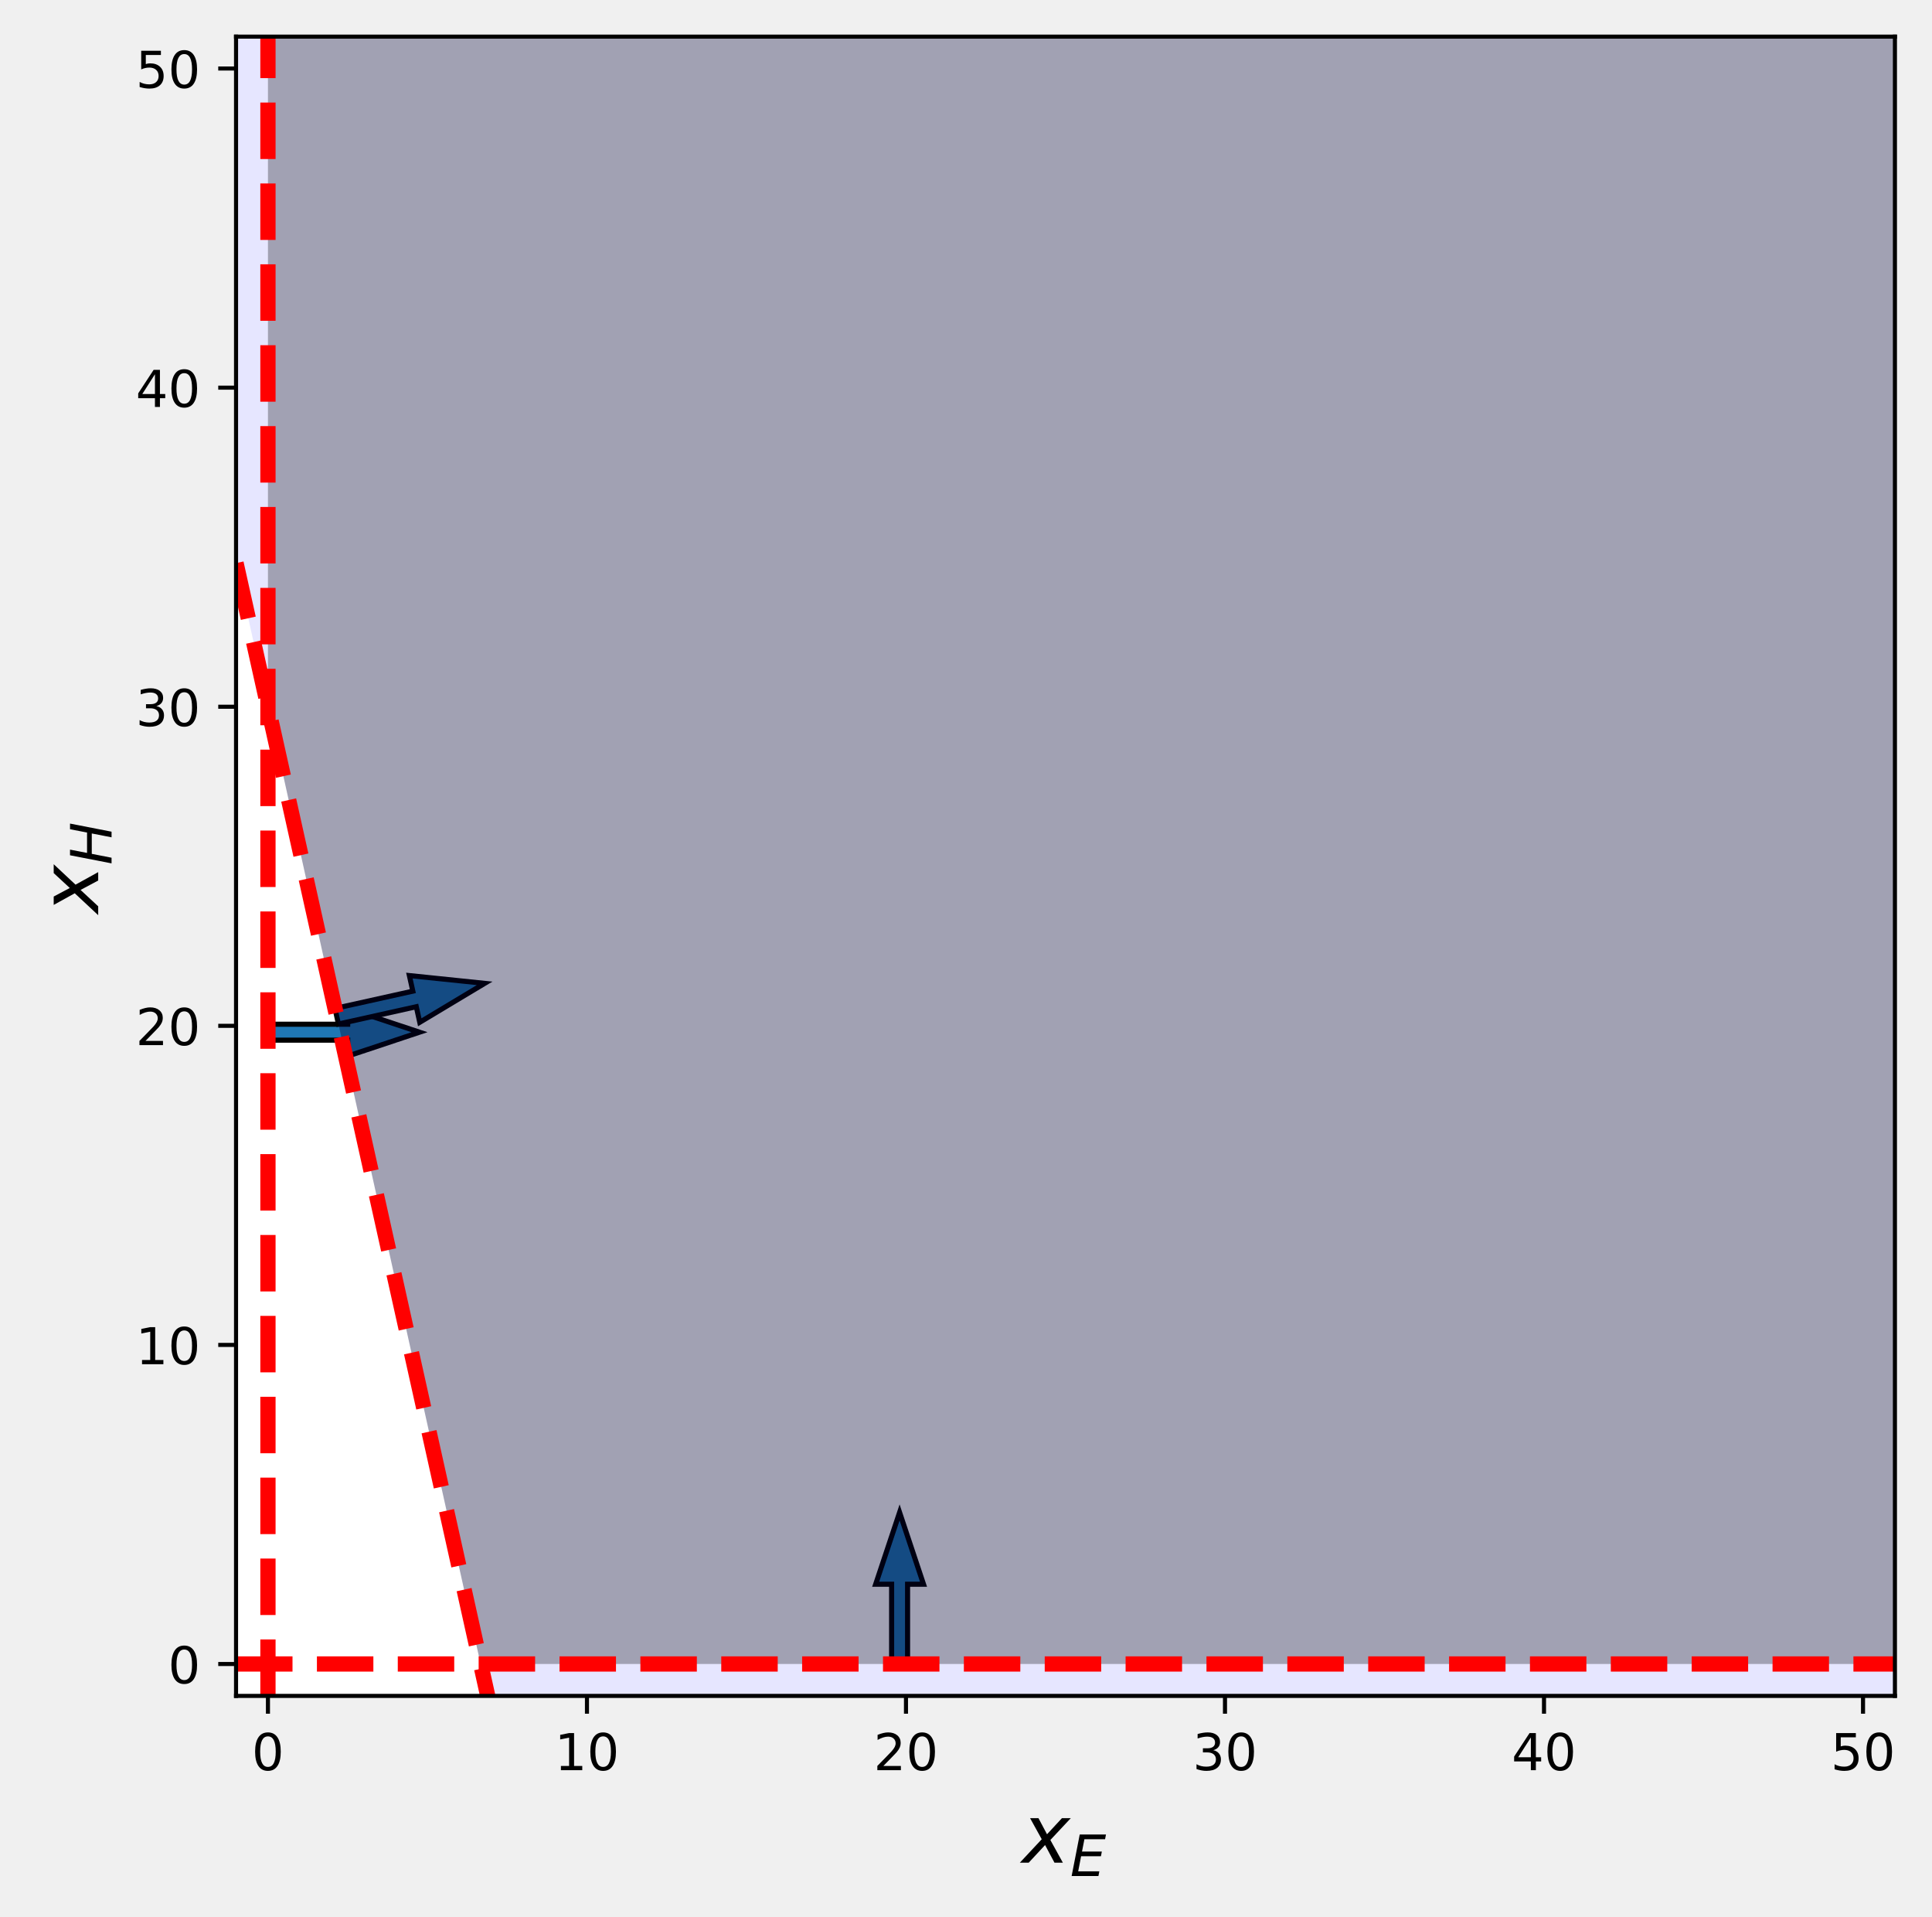
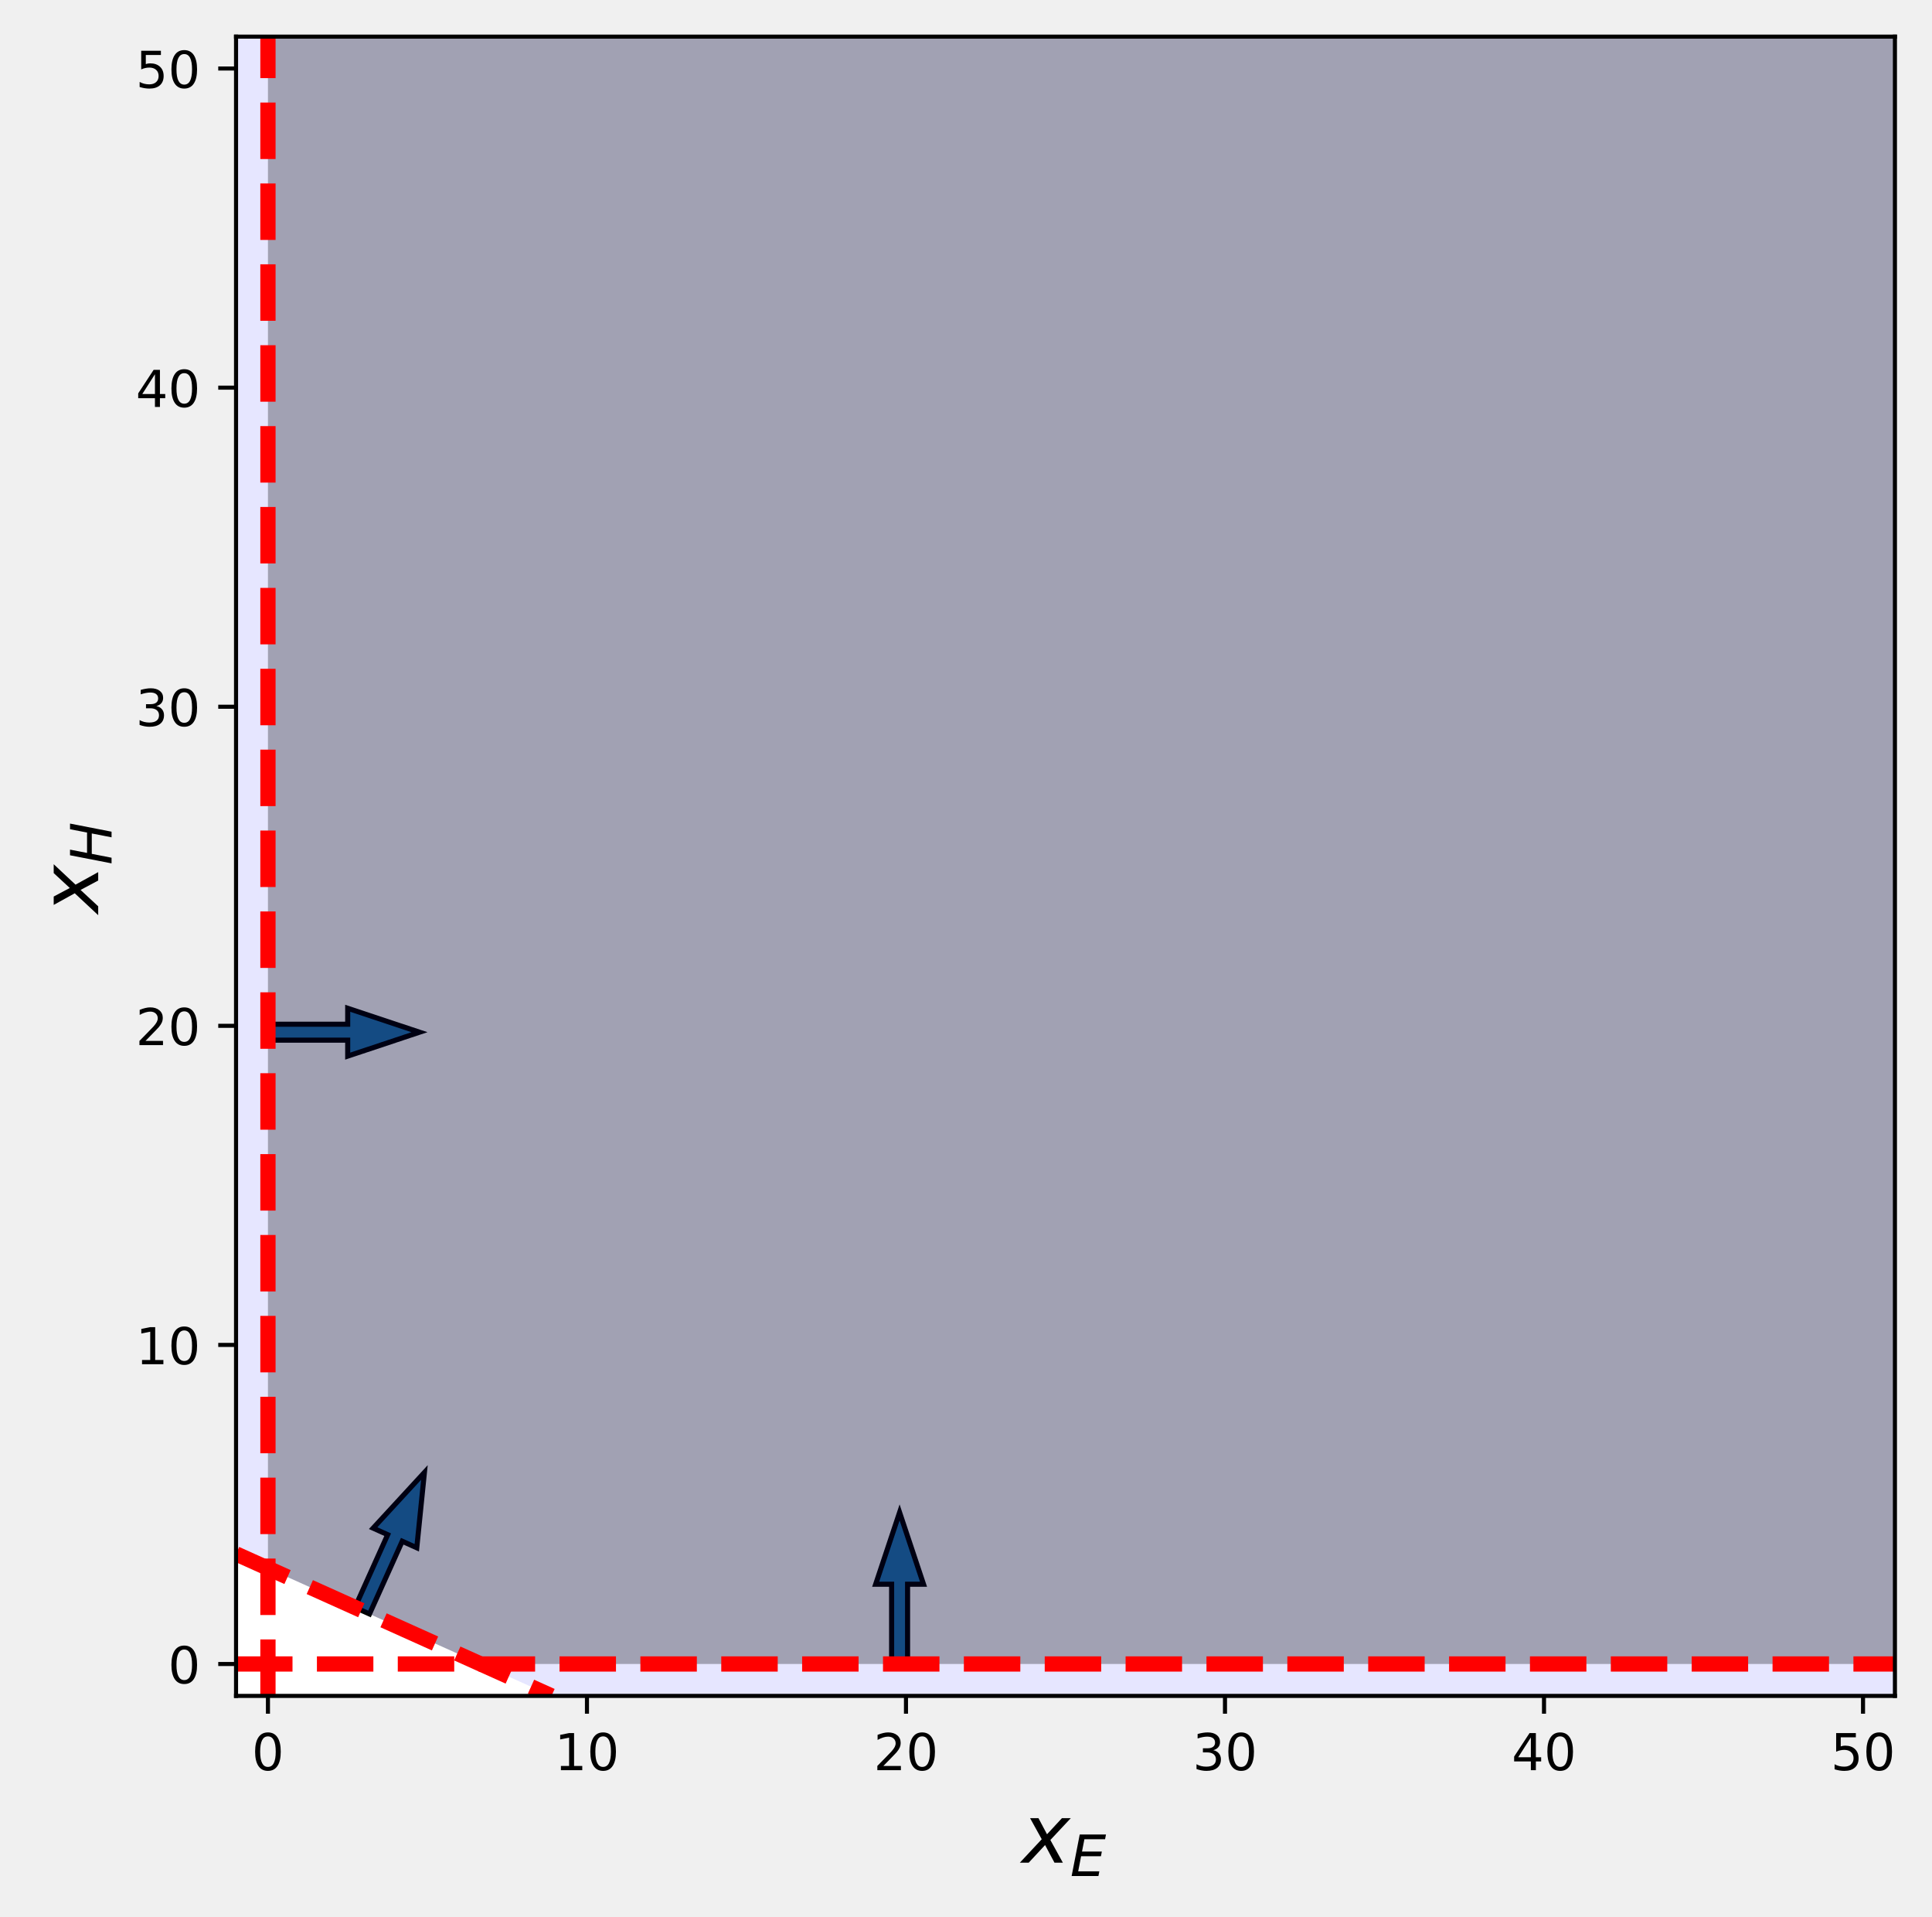
<svg xmlns="http://www.w3.org/2000/svg" xmlns:xlink="http://www.w3.org/1999/xlink" width="379.86pt" height="376.723pt" viewBox="0 0 379.86 376.723" version="1.1">
  <defs>
    <style type="text/css">*{stroke-linejoin: round; stroke-linecap: butt}</style>
  </defs>
  <g id="figure_1">
    <g id="patch_1">
      <path d="M 0 376.723  L 379.86 376.723  L 379.86 0  L 0 0  L 0 376.723  z " style="fill: none" />
    </g>
    <g id="axes_1">
      <g id="patch_2">
        <path d="M 46.41 333.36  L 372.57 333.36  L 372.57 7.2  L 46.41 7.2  z " style="fill: #ffffff" />
      </g>
      <g id="patch_3">
-         <path d="M 176.874 297.294  L 181.578 311.407  L 178.442 311.407  L 178.442 327.088  L 175.306 327.088  L 175.306 311.407  L 172.17 311.407  z " clip-path="url(#pcdbf4f2ad2)" style="fill: #1f77b4; stroke: #000000; stroke-linejoin: miter" />
+         <path d="M 176.874 297.294  L 181.578 311.407  L 178.442 311.407  L 178.442 327.088  L 175.306 327.088  L 175.306 311.407  L 172.17 311.407  z " clip-path="url(#pbf83704117)" style="fill: #1f77b4; stroke: #000000; stroke-linejoin: miter" />
      </g>
      <g id="patch_4">
-         <path d="M 82.476 202.896  L 68.363 207.6  L 68.363 204.464  L 52.682 204.464  L 52.682 201.328  L 68.363 201.328  L 68.363 198.192  z " clip-path="url(#pcdbf4f2ad2)" style="fill: #1f77b4; stroke: #000000; stroke-linejoin: miter" />
+         <path d="M 82.476 202.896  L 68.363 207.6  L 68.363 204.464  L 52.682 204.464  L 52.682 201.328  L 68.363 201.328  L 68.363 198.192  z " clip-path="url(#pbf83704117)" style="fill: #1f77b4; stroke: #000000; stroke-linejoin: miter" />
      </g>
      <g id="patch_5">
-         <path d="M 95.287 193.297  L 82.53 200.95  L 81.85 197.889  L 66.543 201.291  L 65.862 198.229  L 81.17 194.827  L 80.489 191.766  z " clip-path="url(#pcdbf4f2ad2)" style="fill: #1f77b4; stroke: #000000; stroke-linejoin: miter" />
+         <path d="M 83.447 289.444  L 81.945 304.244  L 79.085 302.957  L 72.65 317.256  L 69.79 315.969  L 76.225 301.67  L 73.365 300.383  z " clip-path="url(#pbf83704117)" style="fill: #1f77b4; stroke: #000000; stroke-linejoin: miter" />
      </g>
      <g id="patch_6">
-         <path d="M 46.41 110.693  L 46.41 7.2  L 372.57 7.2  L 372.57 333.36  L 95.892 333.36  z " clip-path="url(#pcdbf4f2ad2)" style="fill: #0000ff; opacity: 0.1" />
+         <path d="M 46.41 305.448  L 46.41 7.2  L 372.57 7.2  L 372.57 333.36  L 108.436 333.36  z " clip-path="url(#pbf83704117)" style="fill: #0000ff; opacity: 0.1" />
      </g>
      <g id="patch_7">
-         <path d="M 52.682 7.2  L 52.682 138.918  L 94.498 327.088  L 372.57 327.088  L 372.57 7.2  z " clip-path="url(#pcdbf4f2ad2)" style="opacity: 0.3" />
+         <path d="M 52.682 7.2  L 52.682 308.271  L 94.498 327.088  L 372.57 327.088  L 372.57 7.2  z " clip-path="url(#pbf83704117)" style="opacity: 0.3" />
      </g>
      <g id="matplotlib.axis_1">
        <g id="xtick_1">
          <g id="line2d_1">
            <defs>
-               <path id="m642ebcd830" d="M 0 0  L 0 3.5  " style="stroke: #000000; stroke-width: 0.8" />
-             </defs>
-             <g>
-               <use xlink:href="#m642ebcd830" x="52.682" y="333.36" style="stroke: #000000; stroke-width: 0.8" />
+               <path id="m1a78c09f0d" d="M 0 0  L 0 3.5  " style="stroke: #000000; stroke-width: 0.8" />
+             </defs>
+             <g>
+               <use xlink:href="#m1a78c09f0d" x="52.682" y="333.36" style="stroke: #000000; stroke-width: 0.8" />
            </g>
          </g>
          <g id="text_1">
            <g transform="translate(49.50106 347.9584)scale(0.1 -0.1)">
              <defs>
                <path id="DejaVuSans-30" d="M 2034 4250  Q 1547 4250 1301 3770  Q 1056 3291 1056 2328  Q 1056 1369 1301 889  Q 1547 409 2034 409  Q 2525 409 2770 889  Q 3016 1369 3016 2328  Q 3016 3291 2770 3770  Q 2525 4250 2034 4250  z M 2034 4750  Q 2819 4750 3233 4129  Q 3647 3509 3647 2328  Q 3647 1150 3233 529  Q 2819 -91 2034 -91  Q 1250 -91 836 529  Q 422 1150 422 2328  Q 422 3509 836 4129  Q 1250 4750 2034 4750  z " transform="scale(0.015625)" />
              </defs>
              <use xlink:href="#DejaVuSans-30" />
            </g>
          </g>
        </g>
        <g id="xtick_2">
          <g id="line2d_2">
            <g>
-               <use xlink:href="#m642ebcd830" x="115.405" y="333.36" style="stroke: #000000; stroke-width: 0.8" />
+               <use xlink:href="#m1a78c09f0d" x="115.405" y="333.36" style="stroke: #000000; stroke-width: 0.8" />
            </g>
          </g>
          <g id="text_2">
            <g transform="translate(109.0429 347.9584)scale(0.1 -0.1)">
              <defs>
                <path id="DejaVuSans-31" d="M 794 531  L 1825 531  L 1825 4091  L 703 3866  L 703 4441  L 1819 4666  L 2450 4666  L 2450 531  L 3481 531  L 3481 0  L 794 0  L 794 531  z " transform="scale(0.015625)" />
              </defs>
              <use xlink:href="#DejaVuSans-31" />
              <use xlink:href="#DejaVuSans-30" x="63.623" />
            </g>
          </g>
        </g>
        <g id="xtick_3">
          <g id="line2d_3">
            <g>
-               <use xlink:href="#m642ebcd830" x="178.128" y="333.36" style="stroke: #000000; stroke-width: 0.8" />
+               <use xlink:href="#m1a78c09f0d" x="178.128" y="333.36" style="stroke: #000000; stroke-width: 0.8" />
            </g>
          </g>
          <g id="text_3">
            <g transform="translate(171.766 347.9584)scale(0.1 -0.1)">
              <defs>
                <path id="DejaVuSans-32" d="M 1228 531  L 3431 531  L 3431 0  L 469 0  L 469 531  Q 828 903 1448 1529  Q 2069 2156 2228 2338  Q 2531 2678 2651 2914  Q 2772 3150 2772 3378  Q 2772 3750 2511 3984  Q 2250 4219 1831 4219  Q 1534 4219 1204 4116  Q 875 4013 500 3803  L 500 4441  Q 881 4594 1212 4672  Q 1544 4750 1819 4750  Q 2544 4750 2975 4387  Q 3406 4025 3406 3419  Q 3406 3131 3298 2873  Q 3191 2616 2906 2266  Q 2828 2175 2409 1742  Q 1991 1309 1228 531  z " transform="scale(0.015625)" />
              </defs>
              <use xlink:href="#DejaVuSans-32" />
              <use xlink:href="#DejaVuSans-30" x="63.623" />
            </g>
          </g>
        </g>
        <g id="xtick_4">
          <g id="line2d_4">
            <g>
-               <use xlink:href="#m642ebcd830" x="240.852" y="333.36" style="stroke: #000000; stroke-width: 0.8" />
+               <use xlink:href="#m1a78c09f0d" x="240.852" y="333.36" style="stroke: #000000; stroke-width: 0.8" />
            </g>
          </g>
          <g id="text_4">
            <g transform="translate(234.489 347.9584)scale(0.1 -0.1)">
              <defs>
                <path id="DejaVuSans-33" d="M 2597 2516  Q 3050 2419 3304 2112  Q 3559 1806 3559 1356  Q 3559 666 3084 287  Q 2609 -91 1734 -91  Q 1441 -91 1130 -33  Q 819 25 488 141  L 488 750  Q 750 597 1062 519  Q 1375 441 1716 441  Q 2309 441 2620 675  Q 2931 909 2931 1356  Q 2931 1769 2642 2001  Q 2353 2234 1838 2234  L 1294 2234  L 1294 2753  L 1863 2753  Q 2328 2753 2575 2939  Q 2822 3125 2822 3475  Q 2822 3834 2567 4026  Q 2313 4219 1838 4219  Q 1578 4219 1281 4162  Q 984 4106 628 3988  L 628 4550  Q 988 4650 1302 4700  Q 1616 4750 1894 4750  Q 2613 4750 3031 4423  Q 3450 4097 3450 3541  Q 3450 3153 3228 2886  Q 3006 2619 2597 2516  z " transform="scale(0.015625)" />
              </defs>
              <use xlink:href="#DejaVuSans-33" />
              <use xlink:href="#DejaVuSans-30" x="63.623" />
            </g>
          </g>
        </g>
        <g id="xtick_5">
          <g id="line2d_5">
            <g>
-               <use xlink:href="#m642ebcd830" x="303.575" y="333.36" style="stroke: #000000; stroke-width: 0.8" />
+               <use xlink:href="#m1a78c09f0d" x="303.575" y="333.36" style="stroke: #000000; stroke-width: 0.8" />
            </g>
          </g>
          <g id="text_5">
            <g transform="translate(297.2121 347.9584)scale(0.1 -0.1)">
              <defs>
                <path id="DejaVuSans-34" d="M 2419 4116  L 825 1625  L 2419 1625  L 2419 4116  z M 2253 4666  L 3047 4666  L 3047 1625  L 3713 1625  L 3713 1100  L 3047 1100  L 3047 0  L 2419 0  L 2419 1100  L 313 1100  L 313 1709  L 2253 4666  z " transform="scale(0.015625)" />
              </defs>
              <use xlink:href="#DejaVuSans-34" />
              <use xlink:href="#DejaVuSans-30" x="63.623" />
            </g>
          </g>
        </g>
        <g id="xtick_6">
          <g id="line2d_6">
            <g>
-               <use xlink:href="#m642ebcd830" x="366.298" y="333.36" style="stroke: #000000; stroke-width: 0.8" />
+               <use xlink:href="#m1a78c09f0d" x="366.298" y="333.36" style="stroke: #000000; stroke-width: 0.8" />
            </g>
          </g>
          <g id="text_6">
            <g transform="translate(359.9352 347.9584)scale(0.1 -0.1)">
              <defs>
                <path id="DejaVuSans-35" d="M 691 4666  L 3169 4666  L 3169 4134  L 1269 4134  L 1269 2991  Q 1406 3038 1543 3061  Q 1681 3084 1819 3084  Q 2600 3084 3056 2656  Q 3513 2228 3513 1497  Q 3513 744 3044 326  Q 2575 -91 1722 -91  Q 1428 -91 1123 -41  Q 819 9 494 109  L 494 744  Q 775 591 1075 516  Q 1375 441 1709 441  Q 2250 441 2565 725  Q 2881 1009 2881 1497  Q 2881 1984 2565 2268  Q 2250 2553 1709 2553  Q 1456 2553 1204 2497  Q 953 2441 691 2322  L 691 4666  z " transform="scale(0.015625)" />
              </defs>
              <use xlink:href="#DejaVuSans-35" />
              <use xlink:href="#DejaVuSans-30" x="63.623" />
            </g>
          </g>
        </g>
        <g id="text_7">
          <g transform="translate(200.93 366.1956)scale(0.16 -0.16)">
            <defs>
              <path id="DejaVuSans-Oblique-78" d="M 3841 3500  L 2234 1784  L 3219 0  L 2559 0  L 1819 1388  L 531 0  L -166 0  L 1556 1844  L 641 3500  L 1300 3500  L 1972 2234  L 3144 3500  L 3841 3500  z " transform="scale(0.015625)" />
              <path id="DejaVuSans-Oblique-45" d="M 1081 4666  L 4031 4666  L 3928 4134  L 1606 4134  L 1338 2753  L 3566 2753  L 3463 2222  L 1234 2222  L 909 531  L 3284 531  L 3181 0  L 172 0  L 1081 4666  z " transform="scale(0.015625)" />
            </defs>
            <use xlink:href="#DejaVuSans-Oblique-78" transform="translate(0 0.3125)" />
            <use xlink:href="#DejaVuSans-Oblique-45" transform="translate(59.17969 -16.09375)scale(0.7)" />
          </g>
        </g>
      </g>
      <g id="matplotlib.axis_2">
        <g id="ytick_1">
          <g id="line2d_7">
            <defs>
-               <path id="mc51630cb9c" d="M 0 0  L -3.5 0  " style="stroke: #000000; stroke-width: 0.8" />
-             </defs>
-             <g>
-               <use xlink:href="#mc51630cb9c" x="46.41" y="327.088" style="stroke: #000000; stroke-width: 0.8" />
+               <path id="mb00d41f408" d="M 0 0  L -3.5 0  " style="stroke: #000000; stroke-width: 0.8" />
+             </defs>
+             <g>
+               <use xlink:href="#mb00d41f408" x="46.41" y="327.088" style="stroke: #000000; stroke-width: 0.8" />
            </g>
          </g>
          <g id="text_8">
            <g transform="translate(33.0475 330.8869)scale(0.1 -0.1)">
              <use xlink:href="#DejaVuSans-30" />
            </g>
          </g>
        </g>
        <g id="ytick_2">
          <g id="line2d_8">
            <g>
-               <use xlink:href="#mc51630cb9c" x="46.41" y="264.365" style="stroke: #000000; stroke-width: 0.8" />
+               <use xlink:href="#mb00d41f408" x="46.41" y="264.365" style="stroke: #000000; stroke-width: 0.8" />
            </g>
          </g>
          <g id="text_9">
            <g transform="translate(26.685 268.1638)scale(0.1 -0.1)">
              <use xlink:href="#DejaVuSans-31" />
              <use xlink:href="#DejaVuSans-30" x="63.623" />
            </g>
          </g>
        </g>
        <g id="ytick_3">
          <g id="line2d_9">
            <g>
-               <use xlink:href="#mc51630cb9c" x="46.41" y="201.642" style="stroke: #000000; stroke-width: 0.8" />
+               <use xlink:href="#mb00d41f408" x="46.41" y="201.642" style="stroke: #000000; stroke-width: 0.8" />
            </g>
          </g>
          <g id="text_10">
            <g transform="translate(26.685 205.4408)scale(0.1 -0.1)">
              <use xlink:href="#DejaVuSans-32" />
              <use xlink:href="#DejaVuSans-30" x="63.623" />
            </g>
          </g>
        </g>
        <g id="ytick_4">
          <g id="line2d_10">
            <g>
-               <use xlink:href="#mc51630cb9c" x="46.41" y="138.918" style="stroke: #000000; stroke-width: 0.8" />
+               <use xlink:href="#mb00d41f408" x="46.41" y="138.918" style="stroke: #000000; stroke-width: 0.8" />
            </g>
          </g>
          <g id="text_11">
            <g transform="translate(26.685 142.7177)scale(0.1 -0.1)">
              <use xlink:href="#DejaVuSans-33" />
              <use xlink:href="#DejaVuSans-30" x="63.623" />
            </g>
          </g>
        </g>
        <g id="ytick_5">
          <g id="line2d_11">
            <g>
-               <use xlink:href="#mc51630cb9c" x="46.41" y="76.195" style="stroke: #000000; stroke-width: 0.8" />
+               <use xlink:href="#mb00d41f408" x="46.41" y="76.195" style="stroke: #000000; stroke-width: 0.8" />
            </g>
          </g>
          <g id="text_12">
            <g transform="translate(26.685 79.9946)scale(0.1 -0.1)">
              <use xlink:href="#DejaVuSans-34" />
              <use xlink:href="#DejaVuSans-30" x="63.623" />
            </g>
          </g>
        </g>
        <g id="ytick_6">
          <g id="line2d_12">
            <g>
-               <use xlink:href="#mc51630cb9c" x="46.41" y="13.472" style="stroke: #000000; stroke-width: 0.8" />
+               <use xlink:href="#mb00d41f408" x="46.41" y="13.472" style="stroke: #000000; stroke-width: 0.8" />
            </g>
          </g>
          <g id="text_13">
            <g transform="translate(26.685 17.27153)scale(0.1 -0.1)">
              <use xlink:href="#DejaVuSans-35" />
              <use xlink:href="#DejaVuSans-30" x="63.623" />
            </g>
          </g>
        </g>
        <g id="text_14">
          <g transform="translate(19.3575 179.48)rotate(-90)scale(0.16 -0.16)">
            <defs>
              <path id="DejaVuSans-Oblique-48" d="M 1081 4666  L 1716 4666  L 1344 2753  L 3634 2753  L 4006 4666  L 4641 4666  L 3731 0  L 3097 0  L 3531 2222  L 1241 2222  L 806 0  L 172 0  L 1081 4666  z " transform="scale(0.015625)" />
            </defs>
            <use xlink:href="#DejaVuSans-Oblique-78" transform="translate(0 0.3125)" />
            <use xlink:href="#DejaVuSans-Oblique-48" transform="translate(59.17969 -16.09375)scale(0.7)" />
          </g>
        </g>
      </g>
      <g id="line2d_13">
-         <path d="M 46.41 327.088  L 372.57 327.088  " clip-path="url(#pcdbf4f2ad2)" style="fill: none; stroke-dasharray: 11.1,4.8; stroke-dashoffset: 0; stroke: #ff0000; stroke-width: 3" />
+         <path d="M 46.41 327.088  L 372.57 327.088  " clip-path="url(#pbf83704117)" style="fill: none; stroke-dasharray: 11.1,4.8; stroke-dashoffset: 0; stroke: #ff0000; stroke-width: 3" />
      </g>
      <g id="line2d_14">
-         <path d="M 52.682 333.36  L 52.682 7.2  " clip-path="url(#pcdbf4f2ad2)" style="fill: none; stroke-dasharray: 11.1,4.8; stroke-dashoffset: 0; stroke: #ff0000; stroke-width: 3" />
+         <path d="M 52.682 333.36  L 52.682 7.2  " clip-path="url(#pbf83704117)" style="fill: none; stroke-dasharray: 11.1,4.8; stroke-dashoffset: 0; stroke: #ff0000; stroke-width: 3" />
      </g>
      <g id="line2d_15">
-         <path d="M 46.41 110.693  L 95.892 333.36  " clip-path="url(#pcdbf4f2ad2)" style="fill: none; stroke-dasharray: 11.1,4.8; stroke-dashoffset: 0; stroke: #ff0000; stroke-width: 3" />
+         <path d="M 46.41 305.448  L 108.436 333.36  " clip-path="url(#pbf83704117)" style="fill: none; stroke-dasharray: 11.1,4.8; stroke-dashoffset: 0; stroke: #ff0000; stroke-width: 3" />
      </g>
      <g id="patch_8">
        <path d="M 46.41 333.36  L 46.41 7.2  " style="fill: none; stroke: #000000; stroke-width: 0.8; stroke-linejoin: miter; stroke-linecap: square" />
      </g>
      <g id="patch_9">
        <path d="M 372.57 333.36  L 372.57 7.2  " style="fill: none; stroke: #000000; stroke-width: 0.8; stroke-linejoin: miter; stroke-linecap: square" />
      </g>
      <g id="patch_10">
        <path d="M 46.41 333.36  L 372.57 333.36  " style="fill: none; stroke: #000000; stroke-width: 0.8; stroke-linejoin: miter; stroke-linecap: square" />
      </g>
      <g id="patch_11">
        <path d="M 46.41 7.2  L 372.57 7.2  " style="fill: none; stroke: #000000; stroke-width: 0.8; stroke-linejoin: miter; stroke-linecap: square" />
      </g>
    </g>
  </g>
  <defs>
-     <clipPath id="pcdbf4f2ad2">
+     <clipPath id="pbf83704117">
      <rect x="46.41" y="7.2" width="326.16" height="326.16" />
    </clipPath>
  </defs>
</svg>
